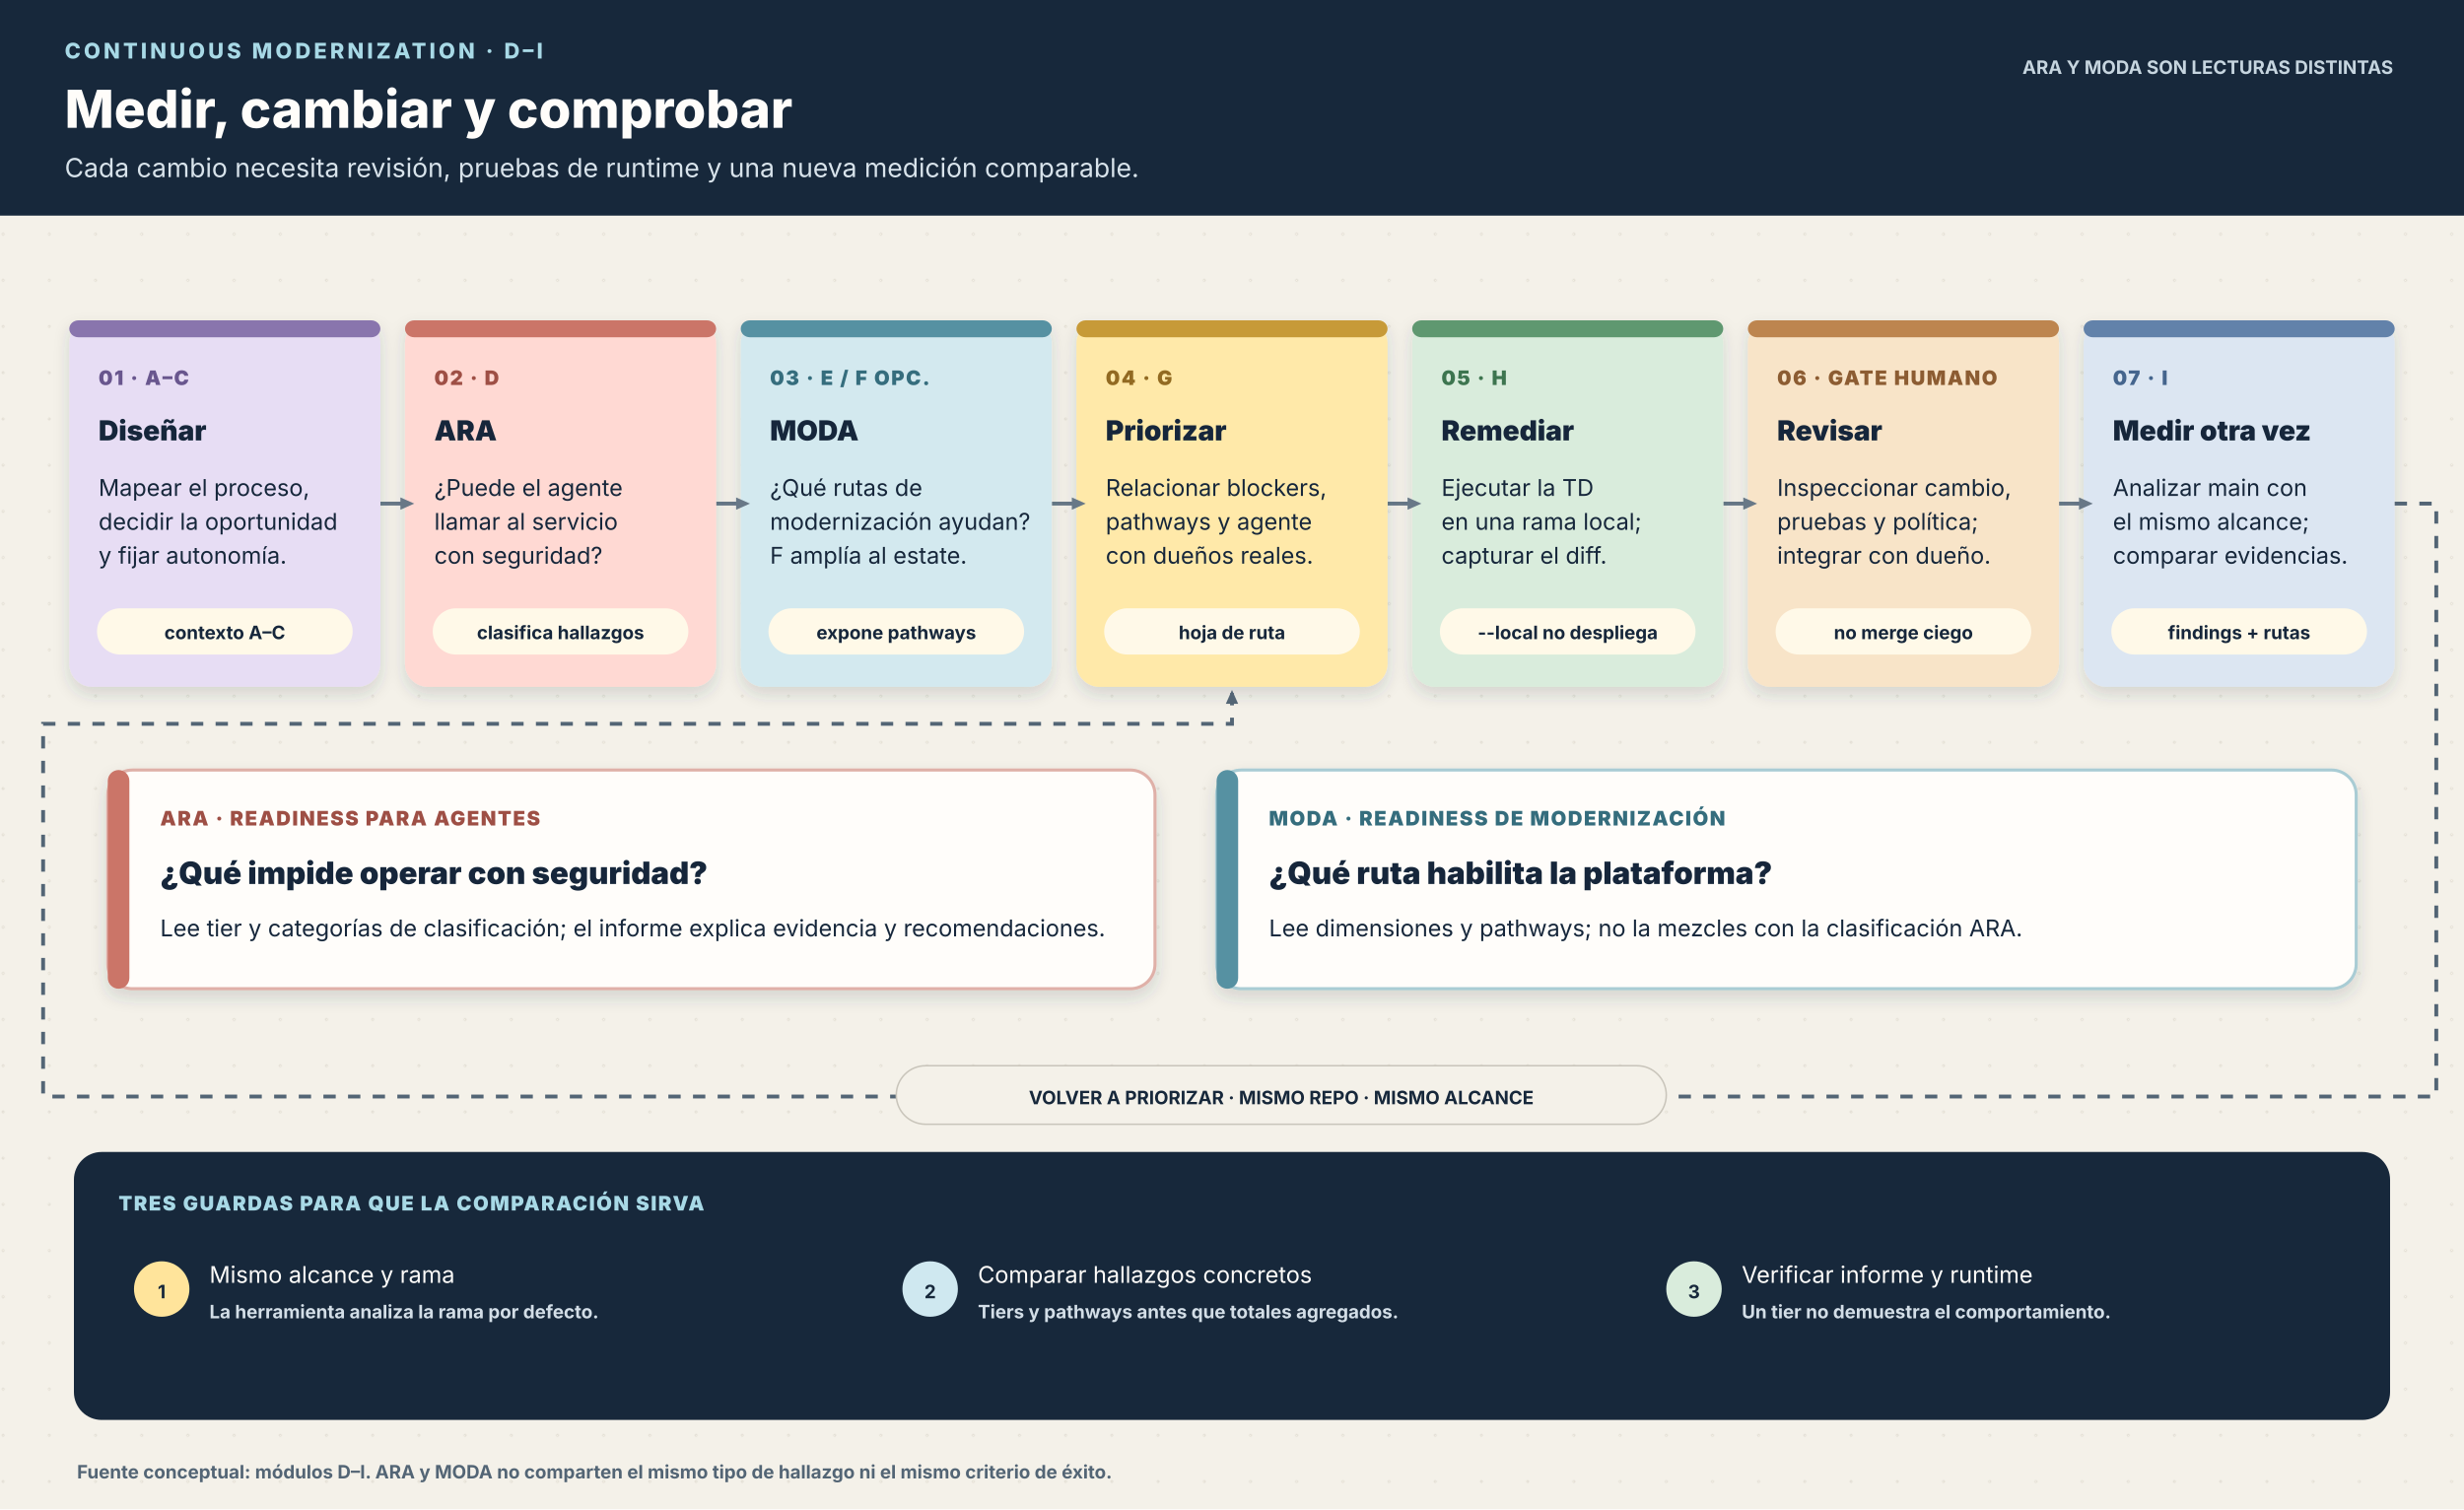
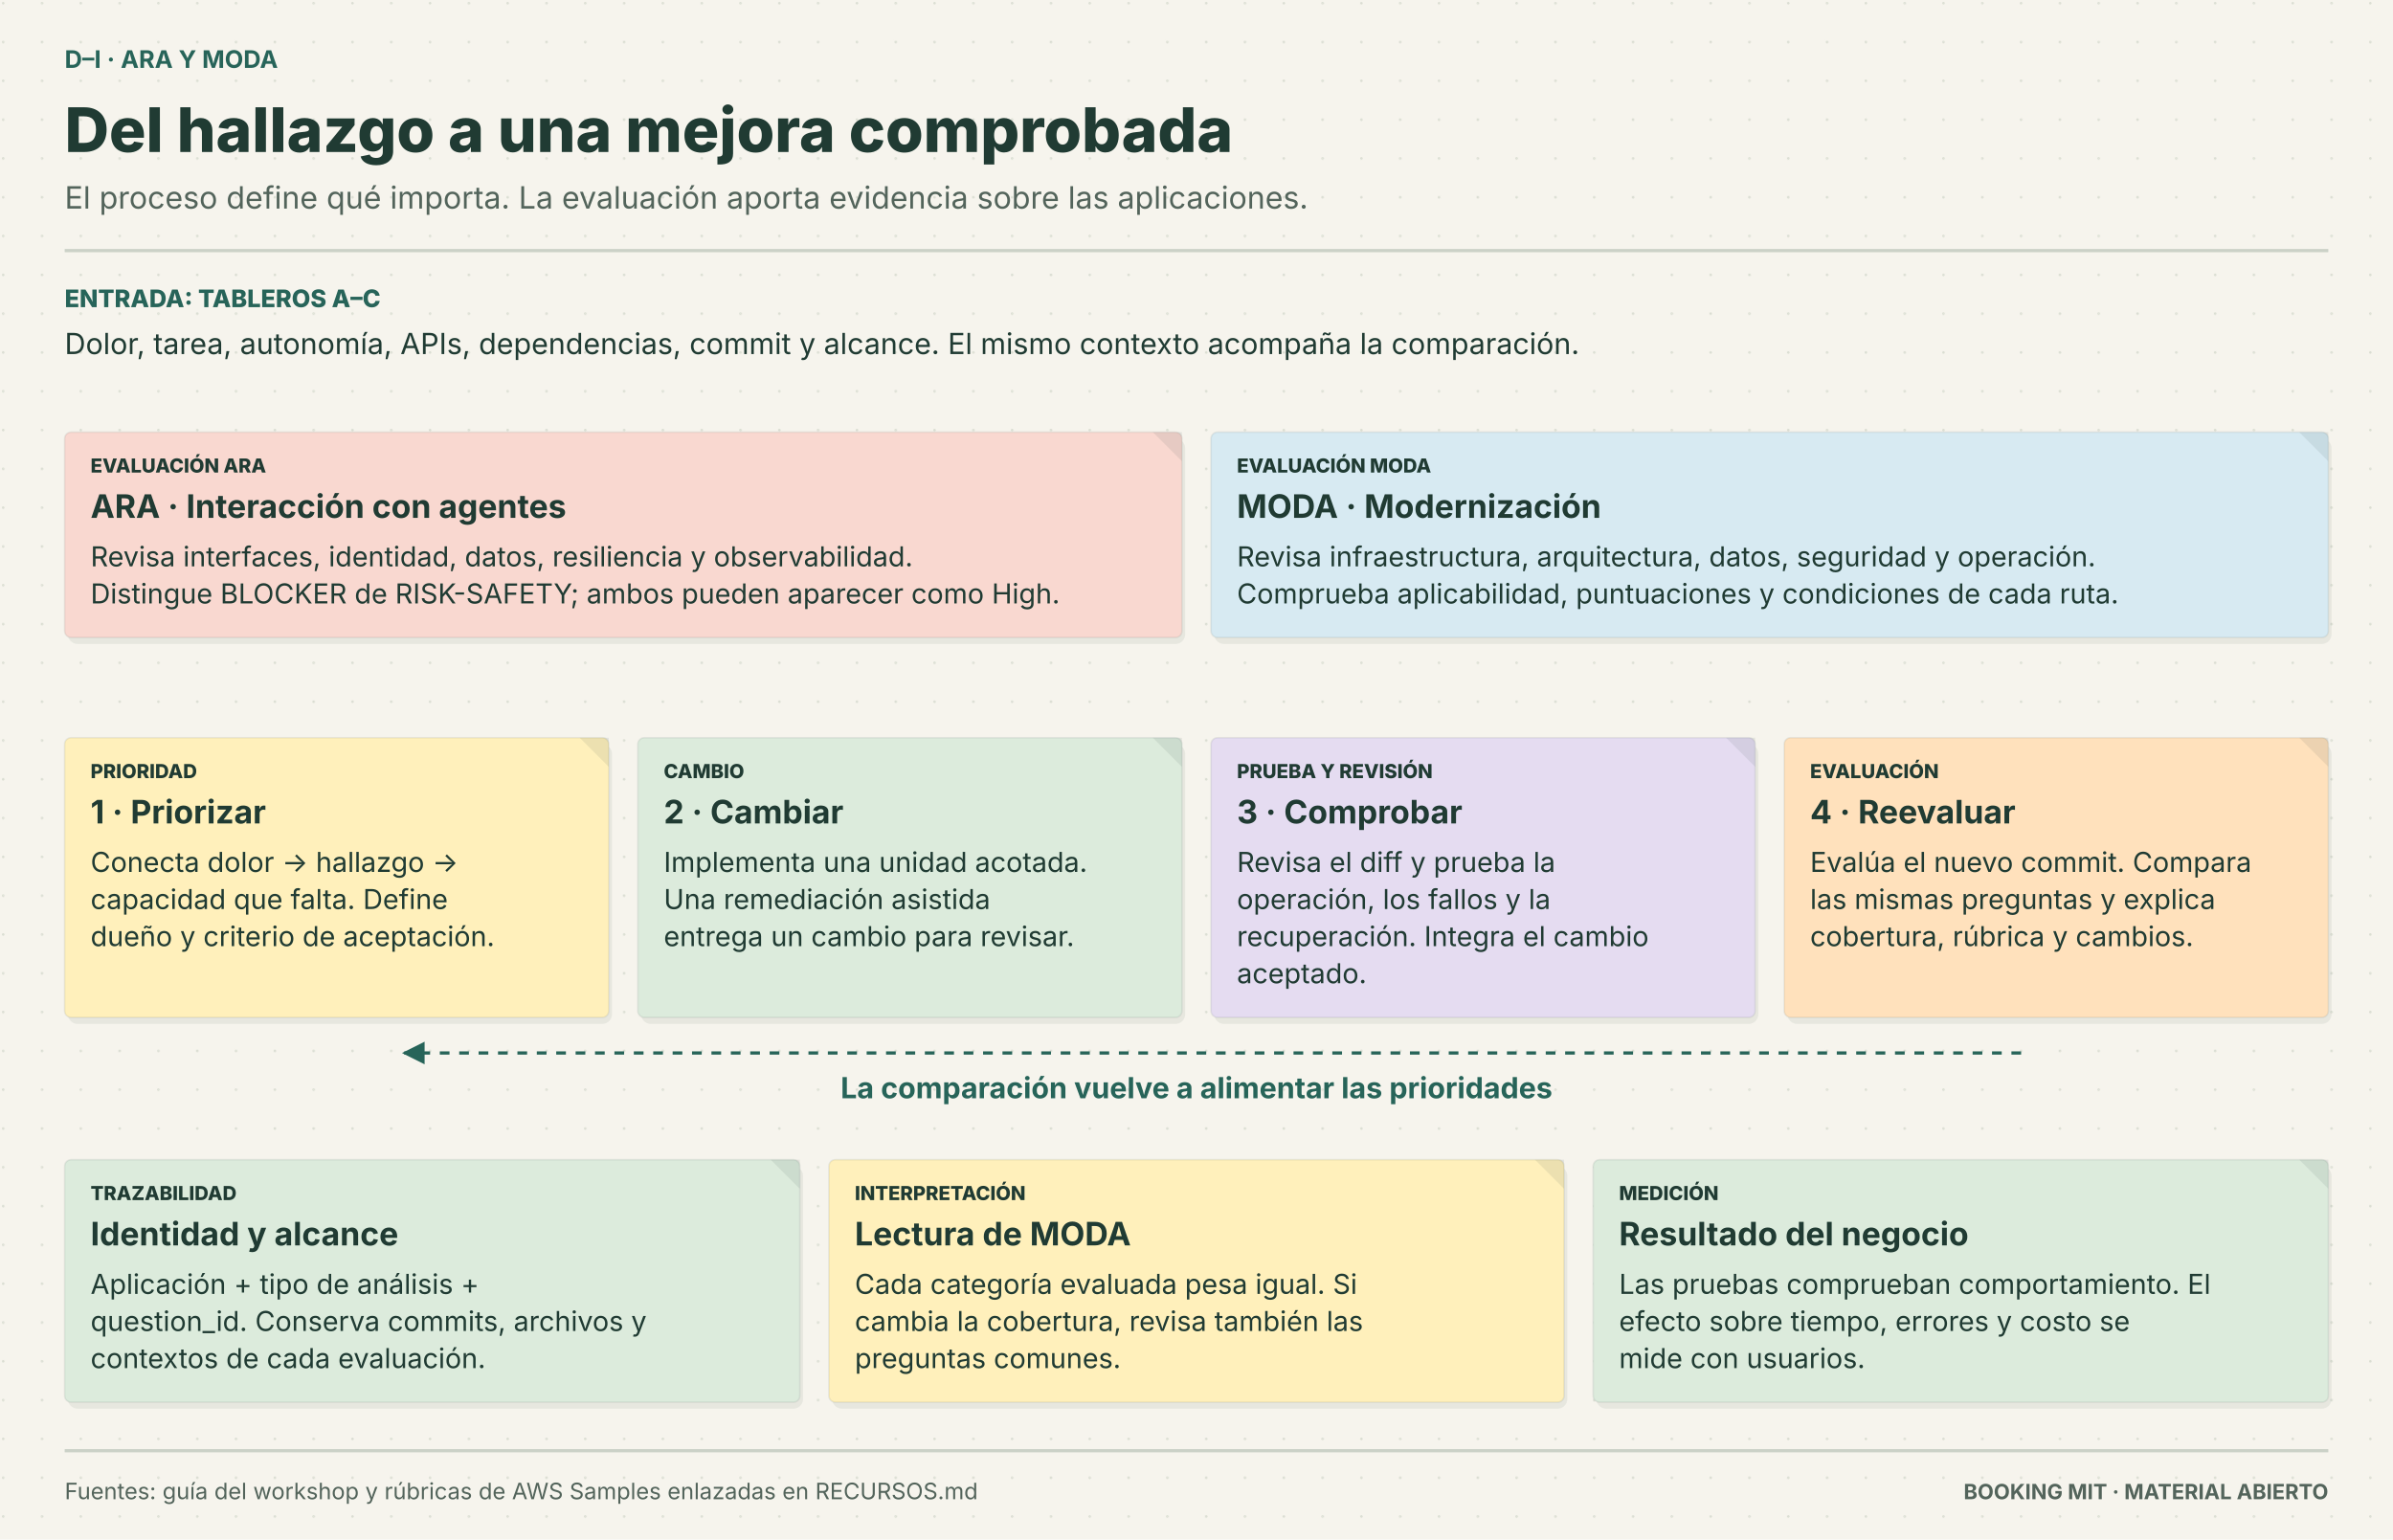
- <svg xmlns="http://www.w3.org/2000/svg" viewBox="0 0 1600 980" role="img" aria-labelledby="title desc">
+ <svg xmlns="http://www.w3.org/2000/svg" viewBox="0 0 1480 952.3" role="img" aria-labelledby="title desc">
  <defs>
-     <pattern id="grid" width="30" height="30" patternUnits="userSpaceOnUse">
-       <circle cx="2" cy="2" r="1" fill="#d8d3c8" />
+     <pattern id="dots" width="24" height="24" patternUnits="userSpaceOnUse">
+       <circle cx="2" cy="2" r=".8" fill="#c4cbbd" />
    </pattern>
-     <filter id="shadow" x="-20%" y="-20%" width="150%" height="160%">
-       <feDropShadow dx="0" dy="5" stdDeviation="5" flood-color="#344354" flood-opacity=".16" />
-     </filter>
-     <marker id="arrow" markerWidth="10" markerHeight="10" refX="8" refY="5" orient="auto">
-       <path d="M0 0L10 5L0 10Z" fill="#536575" />
+     <marker id="arrow" viewBox="0 0 10 10" refX="9" refY="5" markerWidth="7" markerHeight="7" orient="auto">
+       <path d="M0 0L10 5L0 10Z" fill="#276459" />
    </marker>
-     <style>
-       text{font-family:Inter,ui-sans-serif,system-ui,-apple-system,"Segoe UI",sans-serif;fill:#17283b}.white{fill:#fffdfa!important}.muted{fill:#536575}.kicker{font-size:14px;font-weight:800;letter-spacing:2px}.title{font-size:34px;font-weight:800}.subtitle{font-size:17px}.step{font-size:13px;font-weight:900;letter-spacing:1px}.note-title{font-size:18px;font-weight:850}.body{font-size:15px}.tiny{font-size:12px;font-weight:700}.panel-title{font-size:20px;font-weight:850}
-     </style>
  </defs>
-   <rect width="1600" height="980" fill="#f4f1e9" />
-   <rect width="1600" height="980" fill="url(#grid)" opacity=".55" />
-   <path d="M0 0H1600V140H0Z" fill="#17283b" />
-   <text x="42" y="38" class="kicker" style="fill:#a8d9e6">CONTINUOUS MODERNIZATION · D–I</text>
-   <text x="42" y="83" class="title white" style="fill:#fffdfa">Medir, cambiar y comprobar</text>
-   <text x="42" y="115" class="subtitle" style="fill:#d8e3eb">Cada cambio necesita revisión, pruebas de runtime y una nueva medición comparable.</text>
-   <text x="1554" y="48" text-anchor="end" class="tiny" style="fill:#c6d5df">ARA Y MODA SON LECTURAS DISTINTAS</text>
-   <g fill="none" stroke="#687887" stroke-width="2.5">
-     <path d="M247 327H269" />
-     <path d="M465 327H487" />
-     <path d="M683 327H705" />
-     <path d="M901 327H923" />
-     <path d="M1119 327H1141" />
-     <path d="M1337 327H1359" />
+   <rect width="100%" height="100%" fill="#f6f4ed" />
+   <rect width="100%" height="100%" fill="url(#dots)" opacity=".55" />
+   <g font-family="system-ui,-apple-system,Segoe UI,sans-serif">
+     <text x="40" y="42" font-size="15" font-weight="750" fill="#276459" text-anchor="start">D–I · ARA Y MODA</text>
+     <text x="40" y="94" font-size="38" font-weight="760" fill="#203b33" text-anchor="start">Del hallazgo a una mejora comprobada</text>
+     <text x="40" y="129" font-size="19" font-weight="400" fill="#53645b" text-anchor="start">El proceso define qué importa. La evaluación aporta evidencia sobre las aplicaciones.</text>
+     <path d="M40 155L1440 155" fill="none" stroke="#cbd1c7" stroke-width="2" />
+     <text x="40" y="190" font-size="15" font-weight="800" fill="#276459" text-anchor="start">ENTRADA: TABLEROS A–C</text>
+     <text x="40" y="219" font-size="18" font-weight="400" fill="#203b33" text-anchor="start">Dolor, tarea, autonomía, APIs, dependencias, commit y alcance. El mismo contexto acompaña la comparación.</text>
+     <rect x="42.0" y="271.3" width="691.0" height="127" rx="6" fill="#273f3112" stroke="none" />
+     <rect x="40.0" y="267.3" width="691.0" height="127" rx="4" fill="#f9d8d0" stroke="#203b3314" />
+     <path d="M713.0 267.3h18v18z" fill="#203b3315" />
+     <text x="56.0" y="292.3" font-size="12" font-weight="800" fill="#203b33" text-anchor="start">EVALUACIÓN ARA</text>
+     <text x="56.0" y="320.3" font-size="20" font-weight="750" fill="#203b33" text-anchor="start">ARA · Interacción con agentes</text>
+     <text x="56.0" y="350.3" font-size="17" font-weight="400" fill="#203b33" text-anchor="start">Revisa interfaces, identidad, datos, resiliencia y observabilidad.</text>
+     <text x="56.0" y="373.25" font-size="17" font-weight="400" fill="#203b33" text-anchor="start">Distingue BLOCKER de RISK-SAFETY; ambos pueden aparecer como High.</text>
+     <rect x="751.0" y="271.3" width="691.0" height="127" rx="6" fill="#273f3112" stroke="none" />
+     <rect x="749.0" y="267.3" width="691.0" height="127" rx="4" fill="#d7eaf2" stroke="#203b3314" />
+     <path d="M1422.0 267.3h18v18z" fill="#203b3315" />
+     <text x="765.0" y="292.3" font-size="12" font-weight="800" fill="#203b33" text-anchor="start">EVALUACIÓN MODA</text>
+     <text x="765.0" y="320.3" font-size="20" font-weight="750" fill="#203b33" text-anchor="start">MODA · Modernización</text>
+     <text x="765.0" y="350.3" font-size="17" font-weight="400" fill="#203b33" text-anchor="start">Revisa infraestructura, arquitectura, datos, seguridad y operación.</text>
+     <text x="765.0" y="373.25" font-size="17" font-weight="400" fill="#203b33" text-anchor="start">Comprueba aplicabilidad, puntuaciones y condiciones de cada ruta.</text>
+     <rect x="42.0" y="460.3" width="336.5" height="173" rx="6" fill="#273f3112" stroke="none" />
+     <rect x="40.0" y="456.3" width="336.5" height="173" rx="4" fill="#fff0bb" stroke="#203b3314" />
+     <path d="M358.5 456.3h18v18z" fill="#203b3315" />
+     <text x="56.0" y="481.3" font-size="12" font-weight="800" fill="#203b33" text-anchor="start">PRIORIDAD</text>
+     <text x="56.0" y="509.3" font-size="20" font-weight="750" fill="#203b33" text-anchor="start">1 · Priorizar</text>
+     <text x="56.0" y="539.3" font-size="17" font-weight="400" fill="#203b33" text-anchor="start">Conecta dolor → hallazgo →</text>
+     <text x="56.0" y="562.25" font-size="17" font-weight="400" fill="#203b33" text-anchor="start">capacidad que falta. Define</text>
+     <text x="56.0" y="585.2" font-size="17" font-weight="400" fill="#203b33" text-anchor="start">dueño y criterio de aceptación.</text>
+     <rect x="396.5" y="460.3" width="336.5" height="173" rx="6" fill="#273f3112" stroke="none" />
+     <rect x="394.5" y="456.3" width="336.5" height="173" rx="4" fill="#dcebdc" stroke="#203b3314" />
+     <path d="M713.0 456.3h18v18z" fill="#203b3315" />
+     <text x="410.5" y="481.3" font-size="12" font-weight="800" fill="#203b33" text-anchor="start">CAMBIO</text>
+     <text x="410.5" y="509.3" font-size="20" font-weight="750" fill="#203b33" text-anchor="start">2 · Cambiar</text>
+     <text x="410.5" y="539.3" font-size="17" font-weight="400" fill="#203b33" text-anchor="start">Implementa una unidad acotada.</text>
+     <text x="410.5" y="562.25" font-size="17" font-weight="400" fill="#203b33" text-anchor="start">Una remediación asistida</text>
+     <text x="410.5" y="585.2" font-size="17" font-weight="400" fill="#203b33" text-anchor="start">entrega un cambio para revisar.</text>
+     <rect x="751.0" y="460.3" width="336.5" height="173" rx="6" fill="#273f3112" stroke="none" />
+     <rect x="749.0" y="456.3" width="336.5" height="173" rx="4" fill="#e5dcf1" stroke="#203b3314" />
+     <path d="M1067.5 456.3h18v18z" fill="#203b3315" />
+     <text x="765.0" y="481.3" font-size="12" font-weight="800" fill="#203b33" text-anchor="start">PRUEBA Y REVISIÓN</text>
+     <text x="765.0" y="509.3" font-size="20" font-weight="750" fill="#203b33" text-anchor="start">3 · Comprobar</text>
+     <text x="765.0" y="539.3" font-size="17" font-weight="400" fill="#203b33" text-anchor="start">Revisa el diff y prueba la</text>
+     <text x="765.0" y="562.25" font-size="17" font-weight="400" fill="#203b33" text-anchor="start">operación, los fallos y la</text>
+     <text x="765.0" y="585.2" font-size="17" font-weight="400" fill="#203b33" text-anchor="start">recuperación. Integra el cambio</text>
+     <text x="765.0" y="608.15" font-size="17" font-weight="400" fill="#203b33" text-anchor="start">aceptado.</text>
+     <rect x="1105.5" y="460.3" width="336.5" height="173" rx="6" fill="#273f3112" stroke="none" />
+     <rect x="1103.5" y="456.3" width="336.5" height="173" rx="4" fill="#ffe1bc" stroke="#203b3314" />
+     <path d="M1422.0 456.3h18v18z" fill="#203b3315" />
+     <text x="1119.5" y="481.3" font-size="12" font-weight="800" fill="#203b33" text-anchor="start">EVALUACIÓN</text>
+     <text x="1119.5" y="509.3" font-size="20" font-weight="750" fill="#203b33" text-anchor="start">4 · Reevaluar</text>
+     <text x="1119.5" y="539.3" font-size="17" font-weight="400" fill="#203b33" text-anchor="start">Evalúa el nuevo commit. Compara</text>
+     <text x="1119.5" y="562.25" font-size="17" font-weight="400" fill="#203b33" text-anchor="start">las mismas preguntas y explica</text>
+     <text x="1119.5" y="585.2" font-size="17" font-weight="400" fill="#203b33" text-anchor="start">cobertura, rúbrica y cambios.</text>
+     <path d="M1250 651.3L250 651.3" fill="none" stroke="#276459" stroke-width="2" stroke-dasharray="6 6" marker-end="url(#arrow)" />
+     <text x="740" y="679.3" font-size="18" font-weight="650" fill="#276459" text-anchor="middle">La comparación vuelve a alimentar las prioridades</text>
+     <rect x="42.0" y="721.3" width="454.667" height="150" rx="6" fill="#273f3112" stroke="none" />
+     <rect x="40.0" y="717.3" width="454.667" height="150" rx="4" fill="#dcebdc" stroke="#203b3314" />
+     <path d="M476.667 717.3h18v18z" fill="#203b3315" />
+     <text x="56.0" y="742.3" font-size="12" font-weight="800" fill="#203b33" text-anchor="start">TRAZABILIDAD</text>
+     <text x="56.0" y="770.3" font-size="20" font-weight="750" fill="#203b33" text-anchor="start">Identidad y alcance</text>
+     <text x="56.0" y="800.3" font-size="17" font-weight="400" fill="#203b33" text-anchor="start">Aplicación + tipo de análisis +</text>
+     <text x="56.0" y="823.25" font-size="17" font-weight="400" fill="#203b33" text-anchor="start">question_id. Conserva commits, archivos y</text>
+     <text x="56.0" y="846.2" font-size="17" font-weight="400" fill="#203b33" text-anchor="start">contextos de cada evaluación.</text>
+     <rect x="514.667" y="721.3" width="454.667" height="150" rx="6" fill="#273f3112" stroke="none" />
+     <rect x="512.667" y="717.3" width="454.667" height="150" rx="4" fill="#fff0bb" stroke="#203b3314" />
+     <path d="M949.333 717.3h18v18z" fill="#203b3315" />
+     <text x="528.667" y="742.3" font-size="12" font-weight="800" fill="#203b33" text-anchor="start">INTERPRETACIÓN</text>
+     <text x="528.667" y="770.3" font-size="20" font-weight="750" fill="#203b33" text-anchor="start">Lectura de MODA</text>
+     <text x="528.667" y="800.3" font-size="17" font-weight="400" fill="#203b33" text-anchor="start">Cada categoría evaluada pesa igual. Si</text>
+     <text x="528.667" y="823.25" font-size="17" font-weight="400" fill="#203b33" text-anchor="start">cambia la cobertura, revisa también las</text>
+     <text x="528.667" y="846.2" font-size="17" font-weight="400" fill="#203b33" text-anchor="start">preguntas comunes.</text>
+     <rect x="987.333" y="721.3" width="454.667" height="150" rx="6" fill="#273f3112" stroke="none" />
+     <rect x="985.333" y="717.3" width="454.667" height="150" rx="4" fill="#dcebdc" stroke="#203b3314" />
+     <path d="M1422.0 717.3h18v18z" fill="#203b3315" />
+     <text x="1001.333" y="742.3" font-size="12" font-weight="800" fill="#203b33" text-anchor="start">MEDICIÓN</text>
+     <text x="1001.333" y="770.3" font-size="20" font-weight="750" fill="#203b33" text-anchor="start">Resultado del negocio</text>
+     <text x="1001.333" y="800.3" font-size="17" font-weight="400" fill="#203b33" text-anchor="start">Las pruebas comprueban comportamiento. El</text>
+     <text x="1001.333" y="823.25" font-size="17" font-weight="400" fill="#203b33" text-anchor="start">efecto sobre tiempo, errores y costo se</text>
+     <text x="1001.333" y="846.2" font-size="17" font-weight="400" fill="#203b33" text-anchor="start">mide con usuarios.</text>
+     <path d="M40 897.3L1440 897.3" fill="none" stroke="#cbd1c7" stroke-width="2" />
+     <text x="40" y="927.3" font-size="14" font-weight="400" fill="#53645b" text-anchor="start">Fuentes: guía del workshop y rúbricas de AWS Samples enlazadas en RECURSOS.md</text>
+     <text x="1440" y="927.3" font-size="13" font-weight="700" fill="#53645b" text-anchor="end">BOOKING MIT · MATERIAL ABIERTO</text>
  </g>
-   <g filter="url(#shadow)">
-     <g>
-       <rect x="45" y="208" width="202" height="238" rx="15" fill="#e7ddf4" />
-       <rect x="45" y="208" width="202" height="11" rx="6" fill="#8974ad" />
-       <text x="64" y="250" class="step" style="fill:#69578e">01 · A–C</text>
-       <text x="64" y="286" class="note-title">Diseñar</text>
-       <text x="64" y="322" class="body">Mapear el proceso,</text>
-       <text x="64" y="344" class="body">decidir la oportunidad</text>
-       <text x="64" y="366" class="body">y fijar autonomía.</text>
-       <rect x="63" y="395" width="166" height="30" rx="15" fill="#fff9e8" />
-       <text x="146" y="415" text-anchor="middle" class="tiny">contexto A–C</text>
-     </g>
-     <g>
-       <rect x="263" y="208" width="202" height="238" rx="15" fill="#ffd9d3" />
-       <rect x="263" y="208" width="202" height="11" rx="6" fill="#cb7468" />
-       <text x="282" y="250" class="step" style="fill:#9e4f45">02 · D</text>
-       <text x="282" y="286" class="note-title">ARA</text>
-       <text x="282" y="322" class="body">¿Puede el agente</text>
-       <text x="282" y="344" class="body">llamar al servicio</text>
-       <text x="282" y="366" class="body">con seguridad?</text>
-       <rect x="281" y="395" width="166" height="30" rx="15" fill="#fff9e8" />
-       <text x="364" y="415" text-anchor="middle" class="tiny">clasifica hallazgos</text>
-     </g>
-     <g>
-       <rect x="481" y="208" width="202" height="238" rx="15" fill="#d3e9ef" />
-       <rect x="481" y="208" width="202" height="11" rx="6" fill="#5791a2" />
-       <text x="500" y="250" class="step" style="fill:#366d7d">03 · E / F OPC.</text>
-       <text x="500" y="286" class="note-title">MODA</text>
-       <text x="500" y="322" class="body">¿Qué rutas de</text>
-       <text x="500" y="344" class="body">modernización ayudan?</text>
-       <text x="500" y="366" class="body">F amplía al estate.</text>
-       <rect x="499" y="395" width="166" height="30" rx="15" fill="#fff9e8" />
-       <text x="582" y="415" text-anchor="middle" class="tiny">expone pathways</text>
-     </g>
-     <g>
-       <rect x="699" y="208" width="202" height="238" rx="15" fill="#ffe9a9" />
-       <rect x="699" y="208" width="202" height="11" rx="6" fill="#c79a38" />
-       <text x="718" y="250" class="step" style="fill:#926a20">04 · G</text>
-       <text x="718" y="286" class="note-title">Priorizar</text>
-       <text x="718" y="322" class="body">Relacionar blockers,</text>
-       <text x="718" y="344" class="body">pathways y agente</text>
-       <text x="718" y="366" class="body">con dueños reales.</text>
-       <rect x="717" y="395" width="166" height="30" rx="15" fill="#fff9e8" />
-       <text x="800" y="415" text-anchor="middle" class="tiny">hoja de ruta</text>
-     </g>
-     <g>
-       <rect x="917" y="208" width="202" height="238" rx="15" fill="#d9ecdc" />
-       <rect x="917" y="208" width="202" height="11" rx="6" fill="#5f9870" />
-       <text x="936" y="250" class="step" style="fill:#3d7450">05 · H</text>
-       <text x="936" y="286" class="note-title">Remediar</text>
-       <text x="936" y="322" class="body">Ejecutar la TD</text>
-       <text x="936" y="344" class="body">en una rama local;</text>
-       <text x="936" y="366" class="body">capturar el diff.</text>
-       <rect x="935" y="395" width="166" height="30" rx="15" fill="#fff9e8" />
-       <text x="1018" y="415" text-anchor="middle" class="tiny">--local no despliega</text>
-     </g>
-     <g>
-       <rect x="1135" y="208" width="202" height="238" rx="15" fill="#f8e4c8" />
-       <rect x="1135" y="208" width="202" height="11" rx="6" fill="#bd8550" />
-       <text x="1154" y="250" class="step" style="fill:#8c5b30">06 · GATE HUMANO</text>
-       <text x="1154" y="286" class="note-title">Revisar</text>
-       <text x="1154" y="322" class="body">Inspeccionar cambio,</text>
-       <text x="1154" y="344" class="body">pruebas y política;</text>
-       <text x="1154" y="366" class="body">integrar con dueño.</text>
-       <rect x="1153" y="395" width="166" height="30" rx="15" fill="#fff9e8" />
-       <text x="1236" y="415" text-anchor="middle" class="tiny">no merge ciego</text>
-     </g>
-     <g>
-       <rect x="1353" y="208" width="202" height="238" rx="15" fill="#dce6f2" />
-       <rect x="1353" y="208" width="202" height="11" rx="6" fill="#6282aa" />
-       <text x="1372" y="250" class="step" style="fill:#45658d">07 · I</text>
-       <text x="1372" y="286" class="note-title">Medir otra vez</text>
-       <text x="1372" y="322" class="body">Analizar main con</text>
-       <text x="1372" y="344" class="body">el mismo alcance;</text>
-       <text x="1372" y="366" class="body">comparar evidencias.</text>
-       <rect x="1371" y="395" width="166" height="30" rx="15" fill="#fff9e8" />
-       <text x="1454" y="415" text-anchor="middle" class="tiny">findings + rutas</text>
-     </g>
-   </g>
-   <g filter="url(#shadow)">
-     <rect x="70" y="500" width="680" height="142" rx="16" fill="#fffdfa" stroke="#dfb0a8" stroke-width="2" />
-     <rect x="70" y="500" width="14" height="142" rx="7" fill="#cb7468" />
-     <text x="104" y="536" class="step" style="fill:#9e4f45">ARA · READINESS PARA AGENTES</text>
-     <text x="104" y="574" class="panel-title">¿Qué impide operar con seguridad?</text>
-     <text x="104" y="608" class="body">Lee tier y categorías de clasificación; el informe explica evidencia y recomendaciones.</text>
-     <rect x="790" y="500" width="740" height="142" rx="16" fill="#fffdfa" stroke="#a9ccd4" stroke-width="2" />
-     <rect x="790" y="500" width="14" height="142" rx="7" fill="#5791a2" />
-     <text x="824" y="536" class="step" style="fill:#366d7d">MODA · READINESS DE MODERNIZACIÓN</text>
-     <text x="824" y="574" class="panel-title">¿Qué ruta habilita la plataforma?</text>
-     <text x="824" y="608" class="body">Lee dimensiones y pathways; no la mezcles con la clasificación ARA.</text>
-   </g>
-   <path d="M1555 327H1582V712H28V470H800V448" fill="none" stroke="#536575" stroke-width="2.5" stroke-dasharray="8 8" />
-   <rect x="582" y="692" width="500" height="38" rx="19" fill="#f4f1e9" stroke="#c9c5bb" />
-   <text x="832" y="717" text-anchor="middle" class="tiny">VOLVER A PRIORIZAR · MISMO REPO · MISMO ALCANCE</text>
-   <rect x="48" y="748" width="1504" height="174" rx="18" fill="#17283b" />
-   <text x="77" y="786" class="step" style="fill:#a8d9e6">TRES GUARDAS PARA QUE LA COMPARACIÓN SIRVA</text>
-   <g>
-     <circle cx="105" cy="837" r="18" fill="#ffe49b" />
-     <text x="105" y="843" text-anchor="middle" class="tiny">1</text>
-     <text x="136" y="833" class="body white" style="fill:#fffdfa">Mismo alcance y rama</text>
-     <text x="136" y="856" class="tiny" style="fill:#d3dee7">La herramienta analiza la rama por defecto.</text>
-     <circle cx="604" cy="837" r="18" fill="#cfe8f0" />
-     <text x="604" y="843" text-anchor="middle" class="tiny">2</text>
-     <text x="635" y="833" class="body white" style="fill:#fffdfa">Comparar hallazgos concretos</text>
-     <text x="635" y="856" class="tiny" style="fill:#d3dee7">Tiers y pathways antes que totales agregados.</text>
-     <circle cx="1100" cy="837" r="18" fill="#d9ecdc" />
-     <text x="1100" y="843" text-anchor="middle" class="tiny">3</text>
-     <text x="1131" y="833" class="body white" style="fill:#fffdfa">Verificar informe y runtime</text>
-     <text x="1131" y="856" class="tiny" style="fill:#d3dee7">Un tier no demuestra el comportamiento.</text>
-   </g>
-   <text x="50" y="960" class="tiny muted">Fuente conceptual: módulos D–I. ARA y MODA no comparten el mismo tipo de hallazgo ni el mismo criterio de éxito.</text>
-   <polygon points="269.00,327.00 260.00,331.00 260.00,323.00" fill="#687887" stroke="none" aria-hidden="true" />
-   <polygon points="487.00,327.00 478.00,331.00 478.00,323.00" fill="#687887" stroke="none" aria-hidden="true" />
-   <polygon points="705.00,327.00 696.00,331.00 696.00,323.00" fill="#687887" stroke="none" aria-hidden="true" />
-   <polygon points="923.00,327.00 914.00,331.00 914.00,323.00" fill="#687887" stroke="none" aria-hidden="true" />
-   <polygon points="1141.00,327.00 1132.00,331.00 1132.00,323.00" fill="#687887" stroke="none" aria-hidden="true" />
-   <polygon points="1359.00,327.00 1350.00,331.00 1350.00,323.00" fill="#687887" stroke="none" aria-hidden="true" />
-   <polygon points="800.00,448.00 804.00,457.00 796.00,457.00" fill="#536575" stroke="none" aria-hidden="true" />
</svg>
